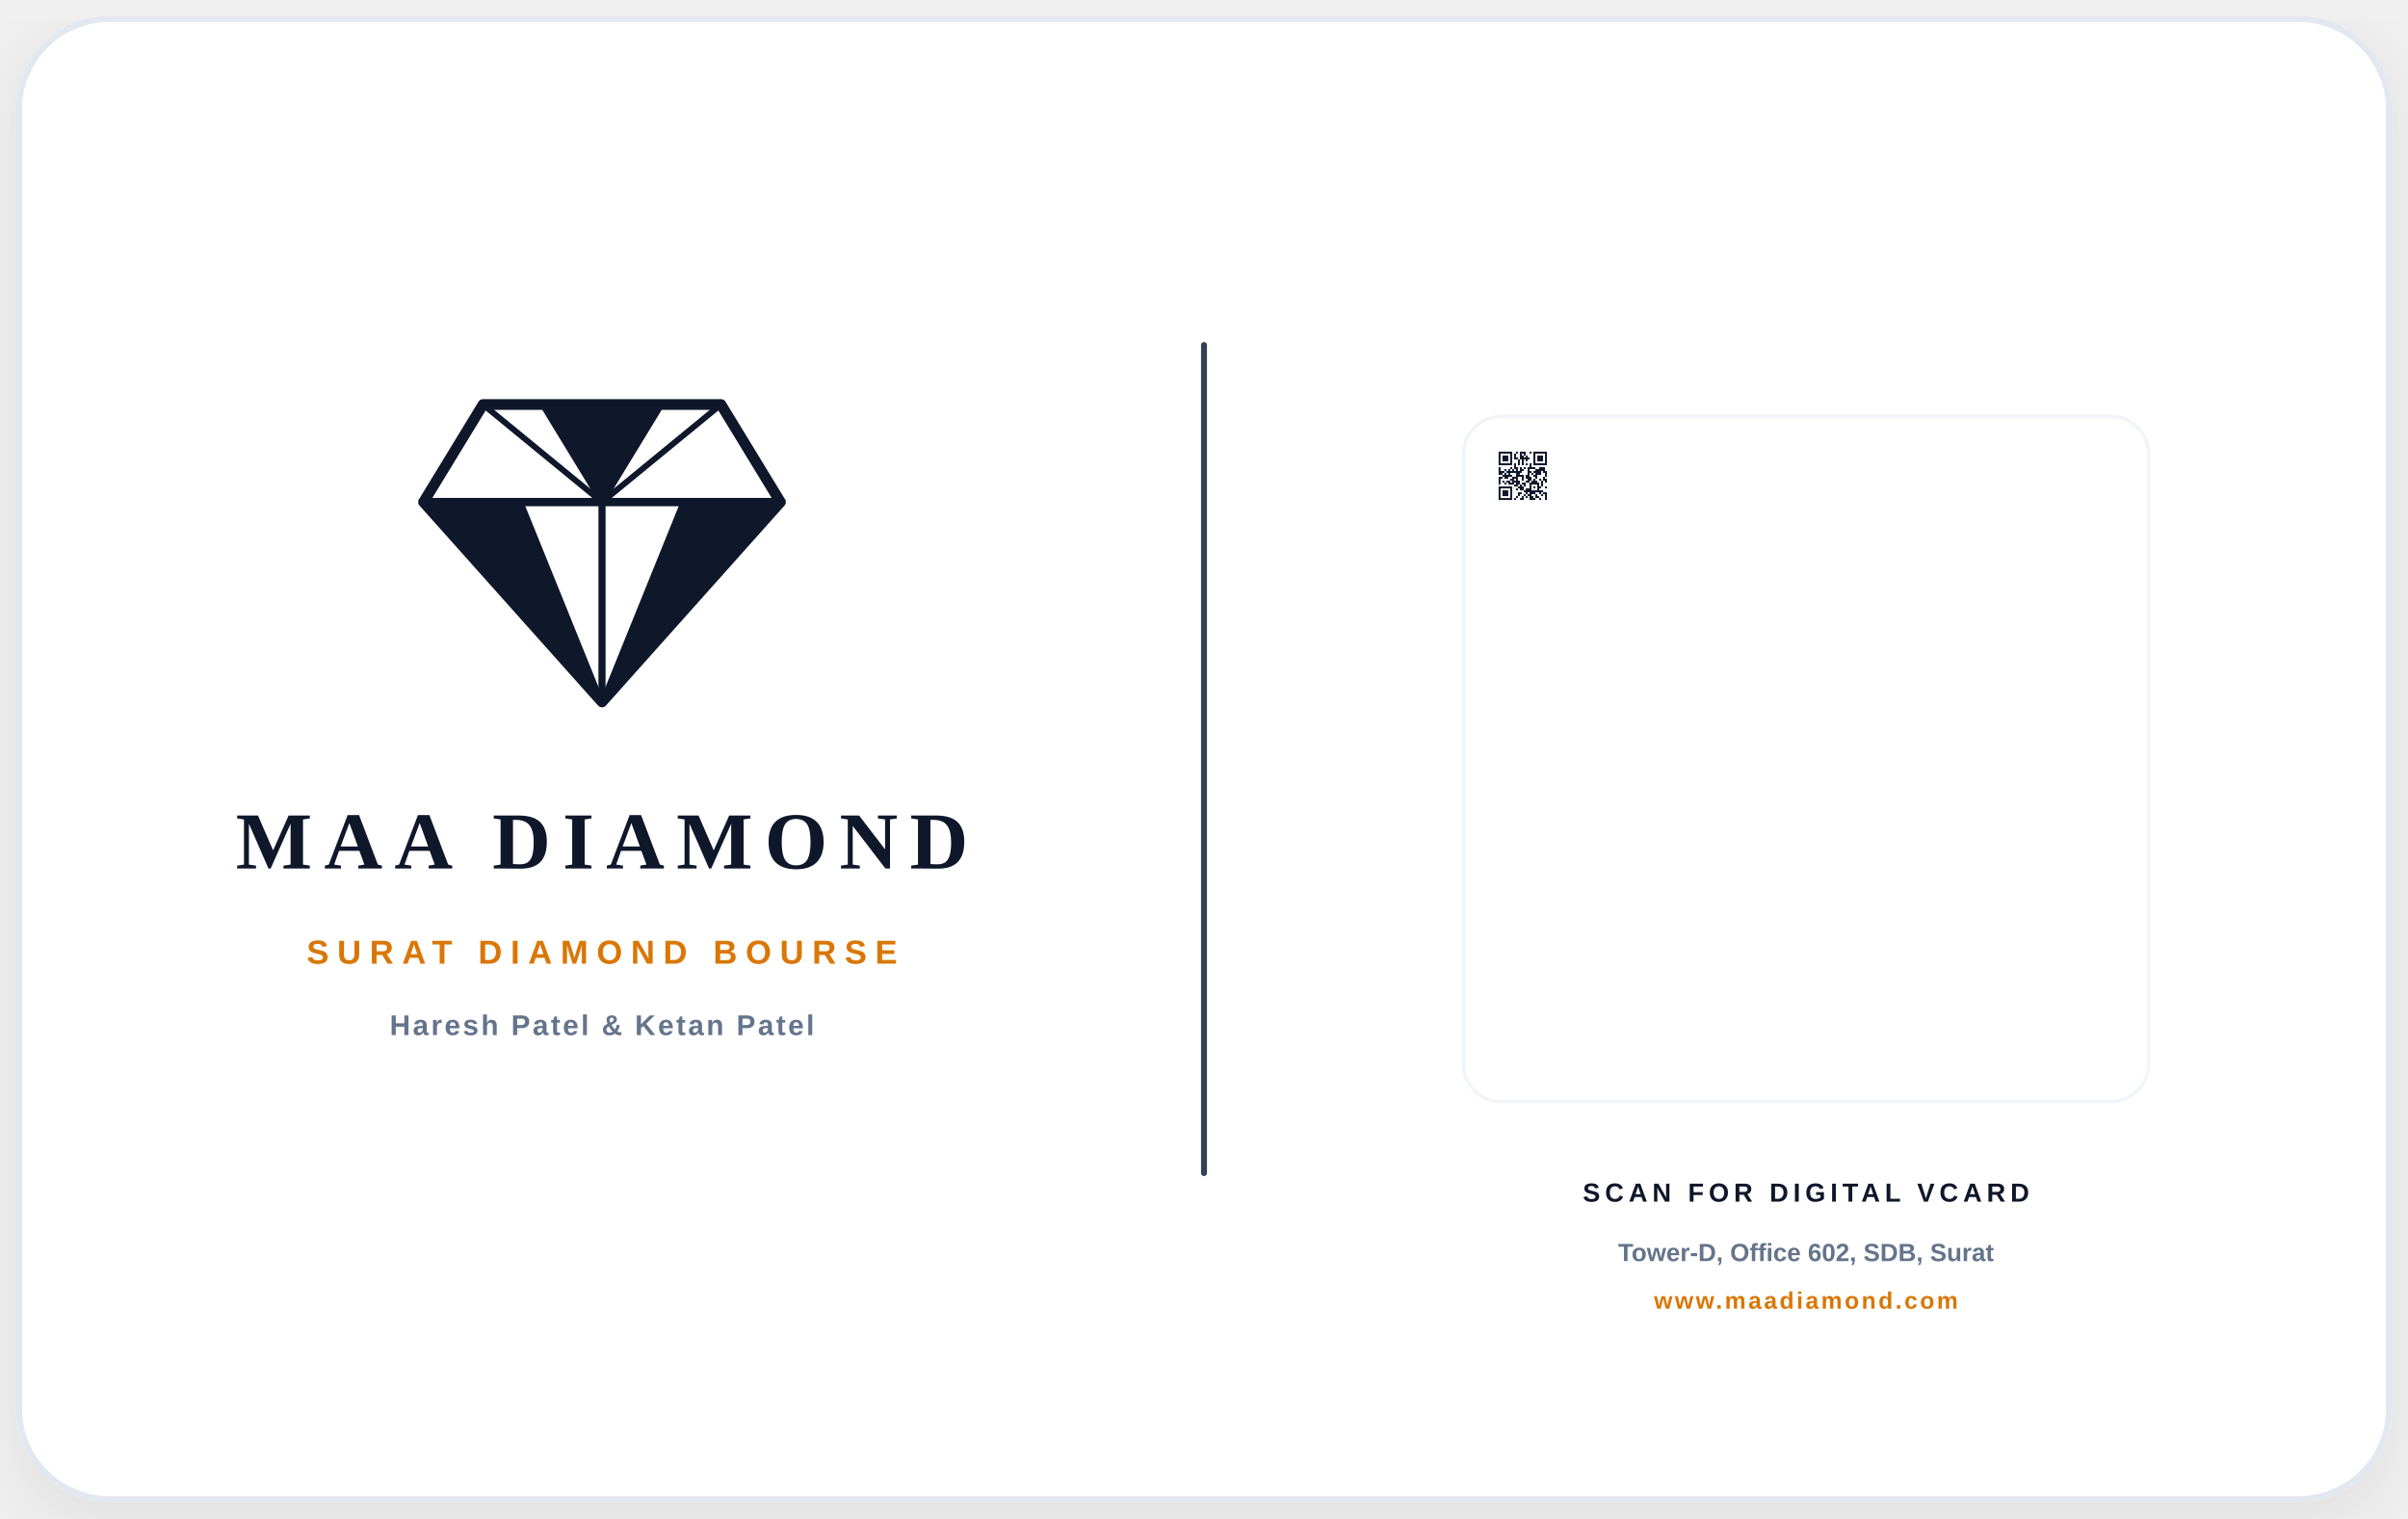
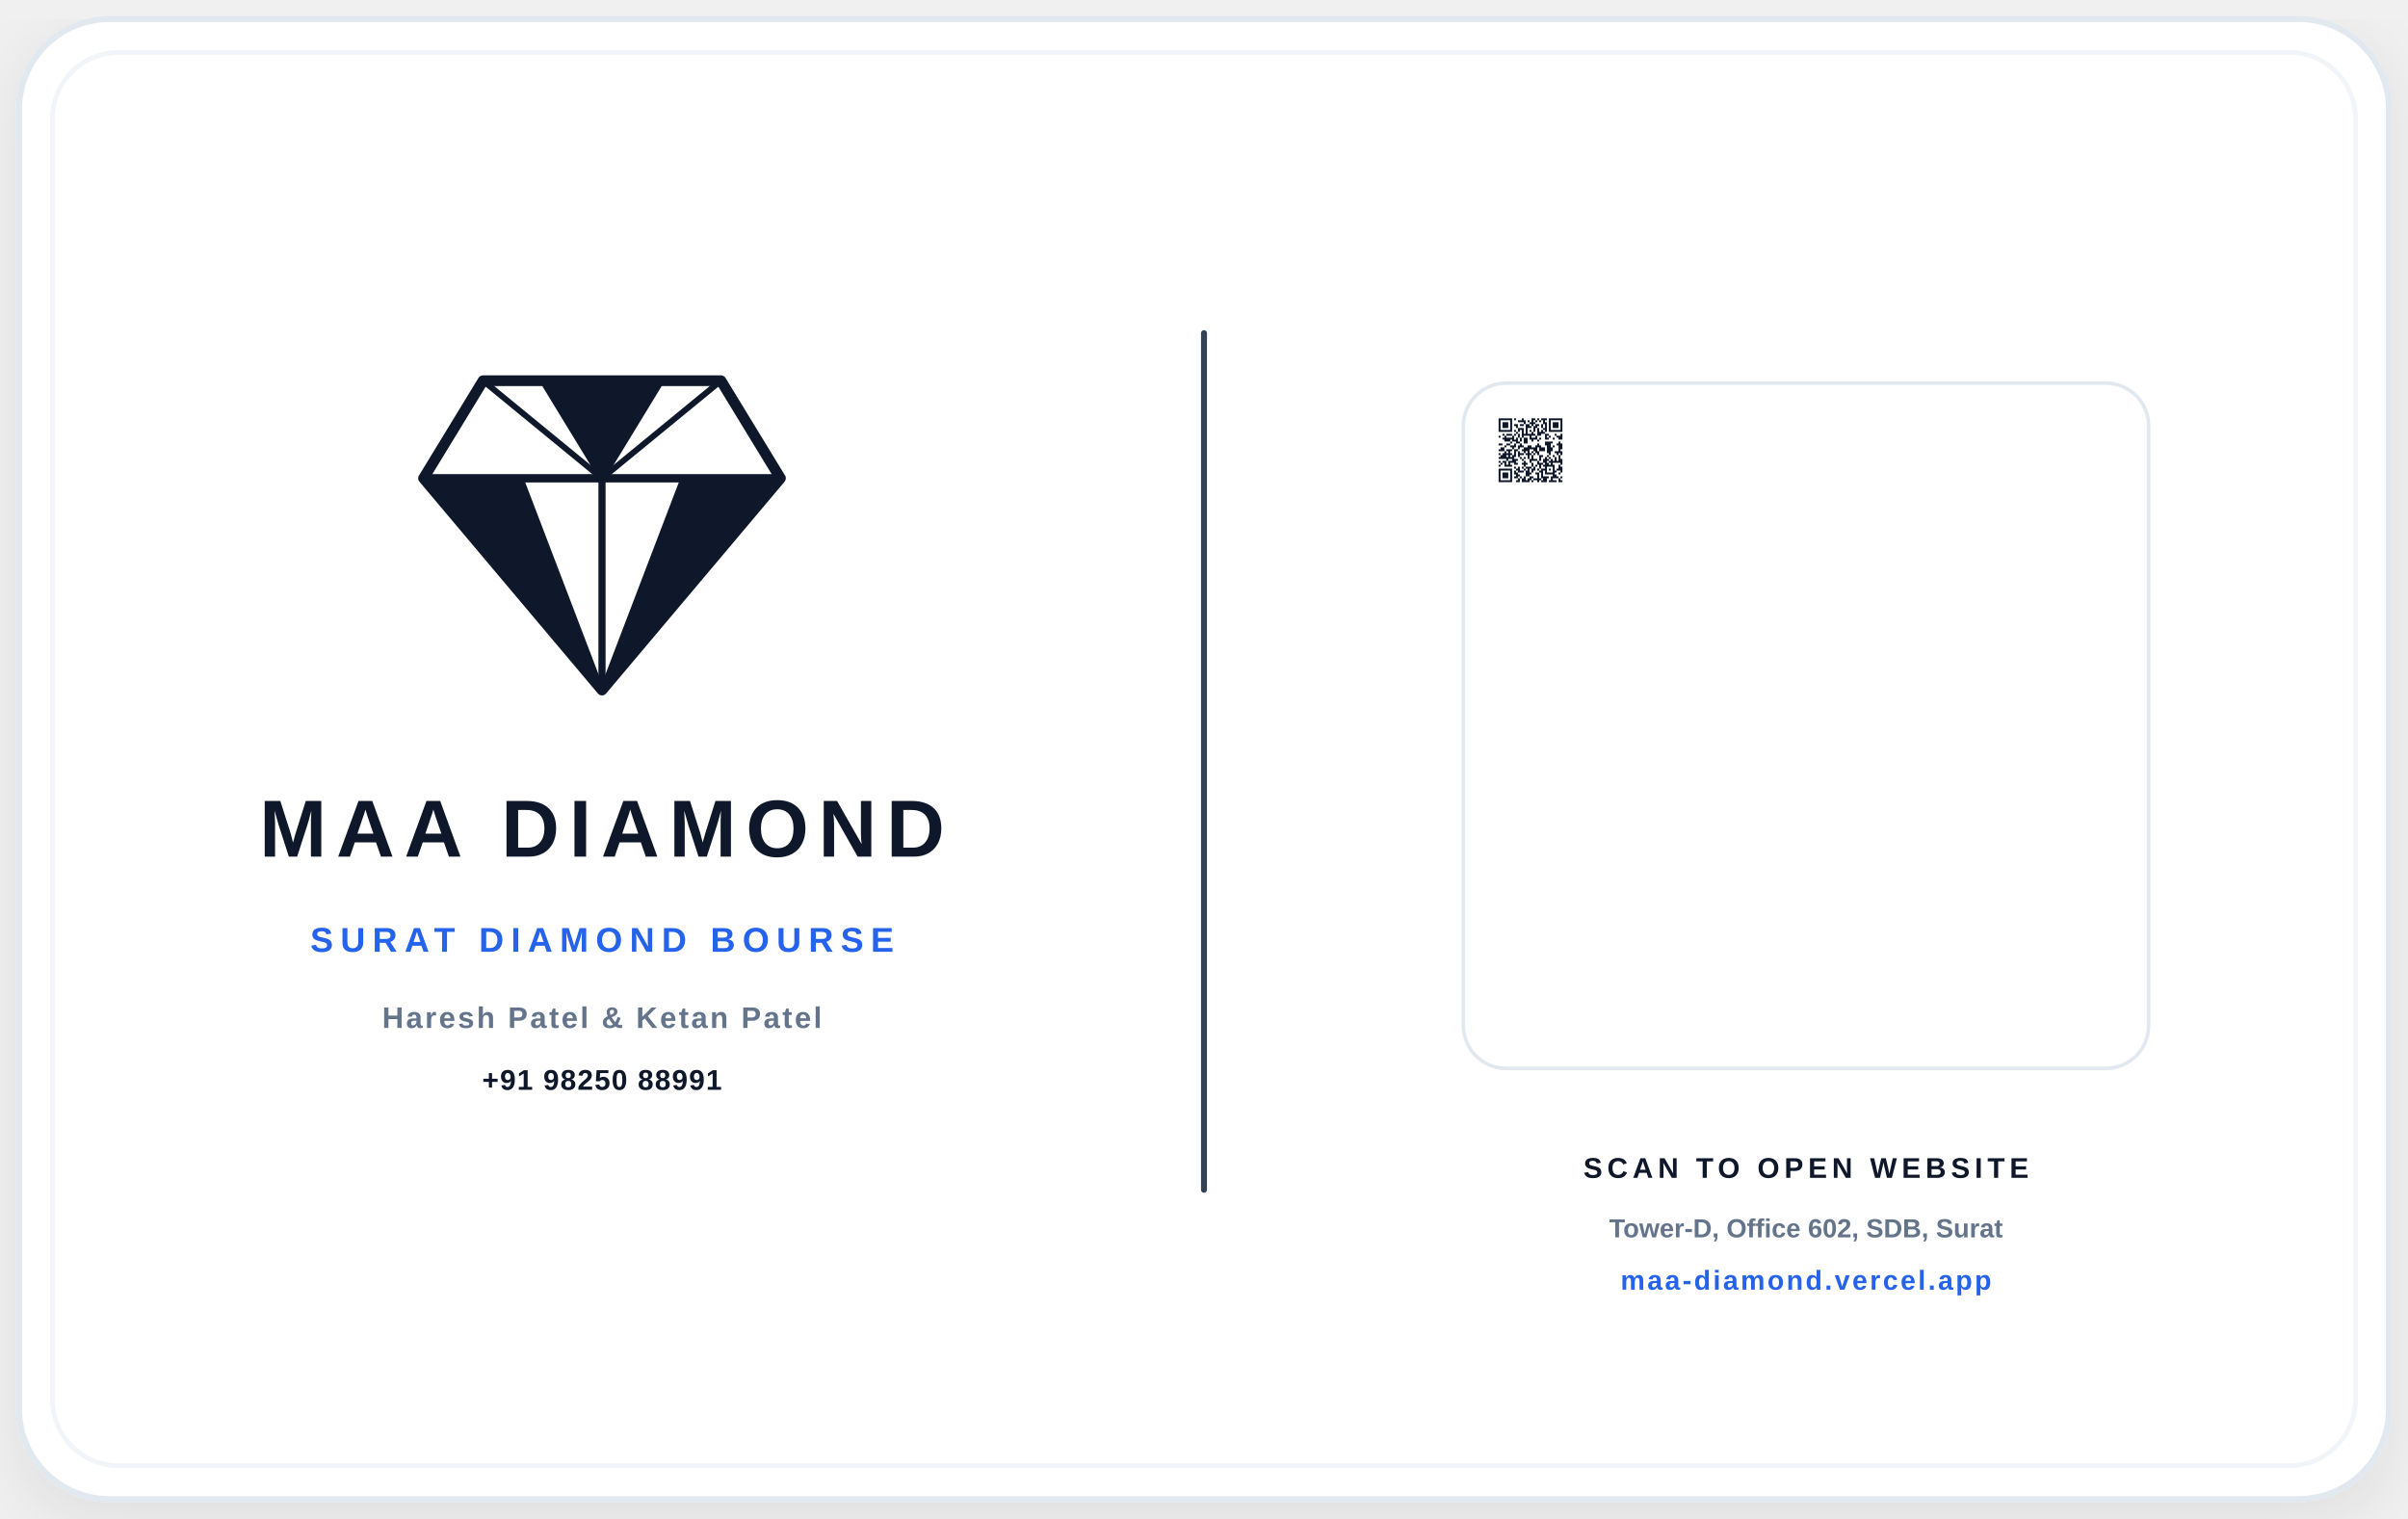
<svg xmlns="http://www.w3.org/2000/svg" width="1012" height="638" viewBox="0 0 1012 638">
  <defs>
    <filter id="cardShadow" x="-3%" y="-4%" width="106%" height="108%">
      <feDropShadow dx="0" dy="8" stdDeviation="14" flood-color="#000000" flood-opacity="0.08" />
    </filter>
  </defs>
  <rect x="8" y="8" width="996" height="622" rx="38" ry="38" fill="#FFFFFF" stroke="#E2E8F0" stroke-width="2.5" filter="url(#cardShadow)" />
+   <rect x="22" y="22" width="968" height="594" rx="28" ry="28" fill="none" stroke="#F1F5F9" stroke-width="2" />
  <g transform="translate(253, 0)">
-     <g transform="translate(-80, 155)">
-       <polygon points="30,15 130,15 155,56 80,140 5,56" fill="none" stroke="#0F172A" stroke-width="4.5" stroke-linejoin="round" />
+     <g transform="translate(-80, 145)">
+       <polygon points="30,15 130,15 155,56 80,145 5,56" fill="none" stroke="#0F172A" stroke-width="4.5" stroke-linejoin="round" />
      <line x1="5" y1="56" x2="155" y2="56" stroke="#0F172A" stroke-width="3.5" />
      <polygon points="55,15 105,15 80,56" fill="#0F172A" stroke="#0F172A" stroke-width="2.5" />
      <line x1="30" y1="15" x2="80" y2="56" stroke="#0F172A" stroke-width="2.5" />
      <line x1="130" y1="15" x2="80" y2="56" stroke="#0F172A" stroke-width="2.5" />
-       <line x1="80" y1="56" x2="80" y2="140" stroke="#0F172A" stroke-width="3" />
-       <polygon points="5,56 46,56 80,140" fill="#0F172A" stroke="#0F172A" stroke-width="2" />
-       <polygon points="155,56 114,56 80,140" fill="#0F172A" stroke="#0F172A" stroke-width="2" />
+       <line x1="80" y1="56" x2="80" y2="145" stroke="#0F172A" stroke-width="3" />
+       <polygon points="5,56 46,56 80,145" fill="#0F172A" stroke="#0F172A" stroke-width="2" />
+       <polygon points="155,56 114,56 80,145" fill="#0F172A" stroke="#0F172A" stroke-width="2" />
    </g>
-     <text x="0" y="365" font-family="'Cinzel', 'Playfair Display', 'Times New Roman', Georgia, serif" font-size="34" font-weight="900" fill="#0F172A" text-anchor="middle" letter-spacing="5">MAA DIAMOND</text>
-     <text x="0" y="405" font-family="Calibri, 'Segoe UI', Arial, sans-serif" font-size="14" font-weight="800" fill="#D97706" text-anchor="middle" letter-spacing="3.5">SURAT DIAMOND BOURSE</text>
-     <text x="0" y="435" font-family="Calibri, 'Segoe UI', Arial, sans-serif" font-size="12" font-weight="600" fill="#64748B" text-anchor="middle" letter-spacing="1">Haresh Patel &amp; Ketan Patel</text>
+     <text x="0" y="360" font-family="'Cinzel', 'Playfair Display', Calibri, 'Segoe UI', Arial, sans-serif" font-size="34" font-weight="900" fill="#0F172A" text-anchor="middle" letter-spacing="4">MAA DIAMOND</text>
+     <text x="0" y="400" font-family="Calibri, 'Segoe UI', Arial, sans-serif" font-size="14.5" font-weight="800" fill="#2563EB" text-anchor="middle" letter-spacing="3">SURAT DIAMOND BOURSE</text>
+     <text x="0" y="432" font-family="Calibri, 'Segoe UI', Arial, sans-serif" font-size="12.5" font-weight="600" fill="#64748B" text-anchor="middle" letter-spacing="1">Haresh Patel &amp; Ketan Patel</text>
+     <text x="0" y="458" font-family="Calibri, 'Segoe UI', Arial, sans-serif" font-size="12" font-weight="700" fill="#0F172A" text-anchor="middle" letter-spacing="0.5">+91 98250 88991</text>
  </g>
-   <line x1="506" y1="145" x2="506" y2="493" stroke="#334155" stroke-width="2.5" stroke-linecap="round" />
-   <g transform="translate(629, 189)">
-     <rect x="-14" y="-14" width="288" height="288" rx="16" fill="#FFFFFF" stroke="#F1F5F9" stroke-width="1.5" />
+   <line x1="506" y1="140" x2="506" y2="500" stroke="#334155" stroke-width="2.5" stroke-linecap="round" />
+   <g transform="translate(629, 175)">
+     <rect x="-14" y="-14" width="288" height="288" rx="18" fill="#FFFFFF" stroke="#E2E8F0" stroke-width="1.5" />
    <g transform="scale(0.8125)">
-       <path fill="#ffffff" d="M0 0h27v27H0z" />
-       <path stroke="#0f172a" d="M1 1.5h7m2 0h1m1 0h3m2 0h1m1 0h7M1 2.5h1m5 0h1m1 0h1m2 0h1m1 0h1m4 0h1m5 0h1M1 3.5h1m1 0h3m1 0h1m1 0h1m2 0h2m1 0h1m3 0h1m1 0h3m1 0h1M1 4.5h1m1 0h3m1 0h1m1 0h2m1 0h5m2 0h1m1 0h3m1 0h1M1 5.5h1m1 0h3m1 0h1m3 0h1m1 0h1m1 0h1m3 0h1m1 0h3m1 0h1M1 6.5h1m5 0h1m3 0h1m1 0h1m5 0h1m5 0h1M1 7.5h7m1 0h1m1 0h1m1 0h1m1 0h1m1 0h1m1 0h7M9 8.5h1m7 0h1M1 9.5h1m5 0h1m1 0h2m1 0h1m1 0h1m1 0h4m2 0h3M1 10.5h1m2 0h1m1 0h1m1 0h1m1 0h1m1 0h2m2 0h1m3 0h5M1 11.5h3m1 0h8m3 0h2m1 0h4m1 0h2M1 12.5h2m1 0h1m1 0h1m3 0h2m4 0h1m1 0h1m1 0h3m2 0h1M3 13.5h5m2 0h4m1 0h2m2 0h2m4 0h1M1 14.5h2m1 0h2m2 0h3m2 0h1m1 0h3m2 0h1m3 0h1M1 15.5h1m5 0h2m1 0h1m2 0h1m2 0h2m1 0h1m2 0h1m1 0h2M1 16.5h1m1 0h1m1 0h2m1 0h4m3 0h2m1 0h3m2 0h1m1 0h1M1 17.5h1m2 0h1m1 0h3m1 0h2m1 0h2m2 0h5m1 0h1M9 18.5h2m1 0h1m1 0h1m2 0h1m3 0h1m1 0h1M1 19.5h7m3 0h3m3 0h1m1 0h1m1 0h2m2 0h1M1 20.5h1m5 0h1m2 0h1m1 0h2m1 0h3m3 0h1M1 21.5h1m1 0h3m1 0h1m6 0h10M1 22.5h1m1 0h3m1 0h1m3 0h2m2 0h1m1 0h3m2 0h1m1 0h2M1 23.5h1m1 0h3m1 0h1m3 0h1m2 0h1m1 0h2m2 0h1m2 0h1m1 0h1M1 24.5h1m5 0h1m2 0h1m2 0h1m1 0h1m1 0h2m1 0h2m3 0h1M1 25.5h7m1 0h1m2 0h2m3 0h3m2 0h1m2 0h1" />
+       <path fill="#ffffff" d="M0 0h35v35H0z" />
+       <path stroke="#0f172a" d="M1 1.5h7m1 0h1m3 0h1m4 0h2m1 0h1m1 0h3m1 0h7M1 2.5h1m5 0h1m3 0h4m1 0h1m1 0h1m1 0h1m1 0h1m1 0h1m2 0h1m5 0h1M1 3.5h1m1 0h3m1 0h1m6 0h1m2 0h3m4 0h2m1 0h1m1 0h3m1 0h1M1 4.5h1m1 0h3m1 0h1m1 0h2m1 0h2m1 0h2m1 0h1m1 0h2m1 0h1m1 0h1m1 0h1m1 0h3m1 0h1M1 5.5h1m1 0h3m1 0h1m2 0h1m4 0h3m1 0h2m2 0h1m1 0h1m1 0h1m1 0h3m1 0h1M1 6.5h1m5 0h1m3 0h3m1 0h1m3 0h1m1 0h1m2 0h2m1 0h1m5 0h1M1 7.5h7m1 0h1m1 0h1m1 0h1m1 0h1m1 0h1m1 0h1m1 0h1m1 0h1m1 0h1m1 0h7M10 8.5h1m2 0h1m1 0h1m2 0h1m2 0h4M3 9.5h1m1 0h3m1 0h1m1 0h1m1 0h7m1 0h2m2 0h2m3 0h1m2 0h1M1 10.5h1m2 0h1m3 0h1m2 0h1m1 0h1m3 0h1m2 0h1m4 0h1m1 0h1m3 0h3M3 11.5h6m1 0h1m1 0h1m1 0h2m1 0h4m1 0h1m2 0h2m2 0h1m2 0h2M4 12.5h3m1 0h3m1 0h1m1 0h2m2 0h1m2 0h1M7 13.5h1m2 0h2m2 0h2m9 0h4m3 0h1M1 14.5h2m2 0h2m2 0h1m2 0h1m8 0h1m3 0h3m3 0h3M4 15.5h1m2 0h3m1 0h3m2 0h2m2 0h3m3 0h2m1 0h1m2 0h2M2 16.5h2m4 0h1m2 0h1m2 0h7m1 0h3m1 0h3m3 0h2M1 17.5h3m1 0h3m1 0h2m2 0h4m2 0h2m1 0h3m1 0h3m3 0h1M4 18.5h1m1 0h1m2 0h1m1 0h1m2 0h1m1 0h1m1 0h1m1 0h2m4 0h2m2 0h4M1 19.5h1m1 0h5m1 0h1m1 0h3m1 0h3m1 0h1m1 0h1m5 0h1m3 0h1m1 0h1M2 20.5h3m1 0h1m1 0h2m1 0h1m4 0h1m1 0h1m3 0h2m2 0h1m2 0h1m2 0h1M1 21.5h8m3 0h1m1 0h1m1 0h1m1 0h1m3 0h1m2 0h1m1 0h1m2 0h1m1 0h1M5 22.5h1m2 0h3m2 0h1m3 0h4m1 0h1m1 0h3m1 0h1m1 0h1m1 0h2M1 23.5h1m1 0h2m1 0h4m4 0h1m2 0h1m3 0h1m2 0h2m1 0h7M2 24.5h1m1 0h1m1 0h1m2 0h2m2 0h3m2 0h1m2 0h3m1 0h2m1 0h1m4 0h1M1 25.5h1m2 0h4m6 0h1m3 0h1m1 0h1m1 0h1m1 0h6m2 0h1M9 26.5h1m1 0h1m1 0h1m1 0h3m1 0h1m2 0h1m2 0h1m3 0h1m2 0h2M1 27.5h7m2 0h2m2 0h1m1 0h1m1 0h2m1 0h1m1 0h3m1 0h1m1 0h1m1 0h3M1 28.5h1m5 0h1m1 0h1m1 0h3m1 0h2m1 0h1m3 0h2m1 0h1m3 0h2m2 0h1M1 29.5h1m1 0h3m1 0h1m1 0h2m4 0h3m2 0h2m1 0h1m1 0h5m2 0h1M1 30.5h1m1 0h3m1 0h1m2 0h2m3 0h2m4 0h1m1 0h1m5 0h2M1 31.5h1m1 0h3m1 0h1m1 0h2m1 0h1m1 0h1m2 0h2m2 0h1m1 0h4m1 0h4m1 0h1M1 32.5h1m5 0h1m3 0h1m1 0h2m1 0h2m1 0h4m1 0h2m2 0h1m3 0h1M1 33.5h7m2 0h2m1 0h4m1 0h1m2 0h1m1 0h3m1 0h4m1 0h2" />
    </g>
  </g>
-   <text x="759" y="505" font-family="Calibri, 'Segoe UI', Arial, sans-serif" font-size="11" font-weight="800" fill="#0F172A" text-anchor="middle" letter-spacing="2">SCAN FOR DIGITAL VCARD</text>
-   <text x="759" y="530" font-family="Calibri, 'Segoe UI', Arial, sans-serif" font-size="10.5" font-weight="600" fill="#64748B" text-anchor="middle">Tower-D, Office 602, SDB, Surat</text>
-   <text x="759" y="550" font-family="Calibri, 'Segoe UI', Arial, sans-serif" font-size="10" font-weight="700" fill="#D97706" text-anchor="middle" letter-spacing="1">www.maadiamond.com</text>
+   <text x="759" y="495" font-family="Calibri, 'Segoe UI', Arial, sans-serif" font-size="12" font-weight="900" fill="#0F172A" text-anchor="middle" letter-spacing="2">SCAN TO OPEN WEBSITE</text>
+   <text x="759" y="520" font-family="Calibri, 'Segoe UI', Arial, sans-serif" font-size="11" font-weight="600" fill="#64748B" text-anchor="middle">Tower-D, Office 602, SDB, Surat</text>
+   <text x="759" y="542" font-family="Calibri, 'Segoe UI', Arial, sans-serif" font-size="11.5" font-weight="800" fill="#2563EB" text-anchor="middle" letter-spacing="1">maa-diamond.vercel.app</text>
</svg>
